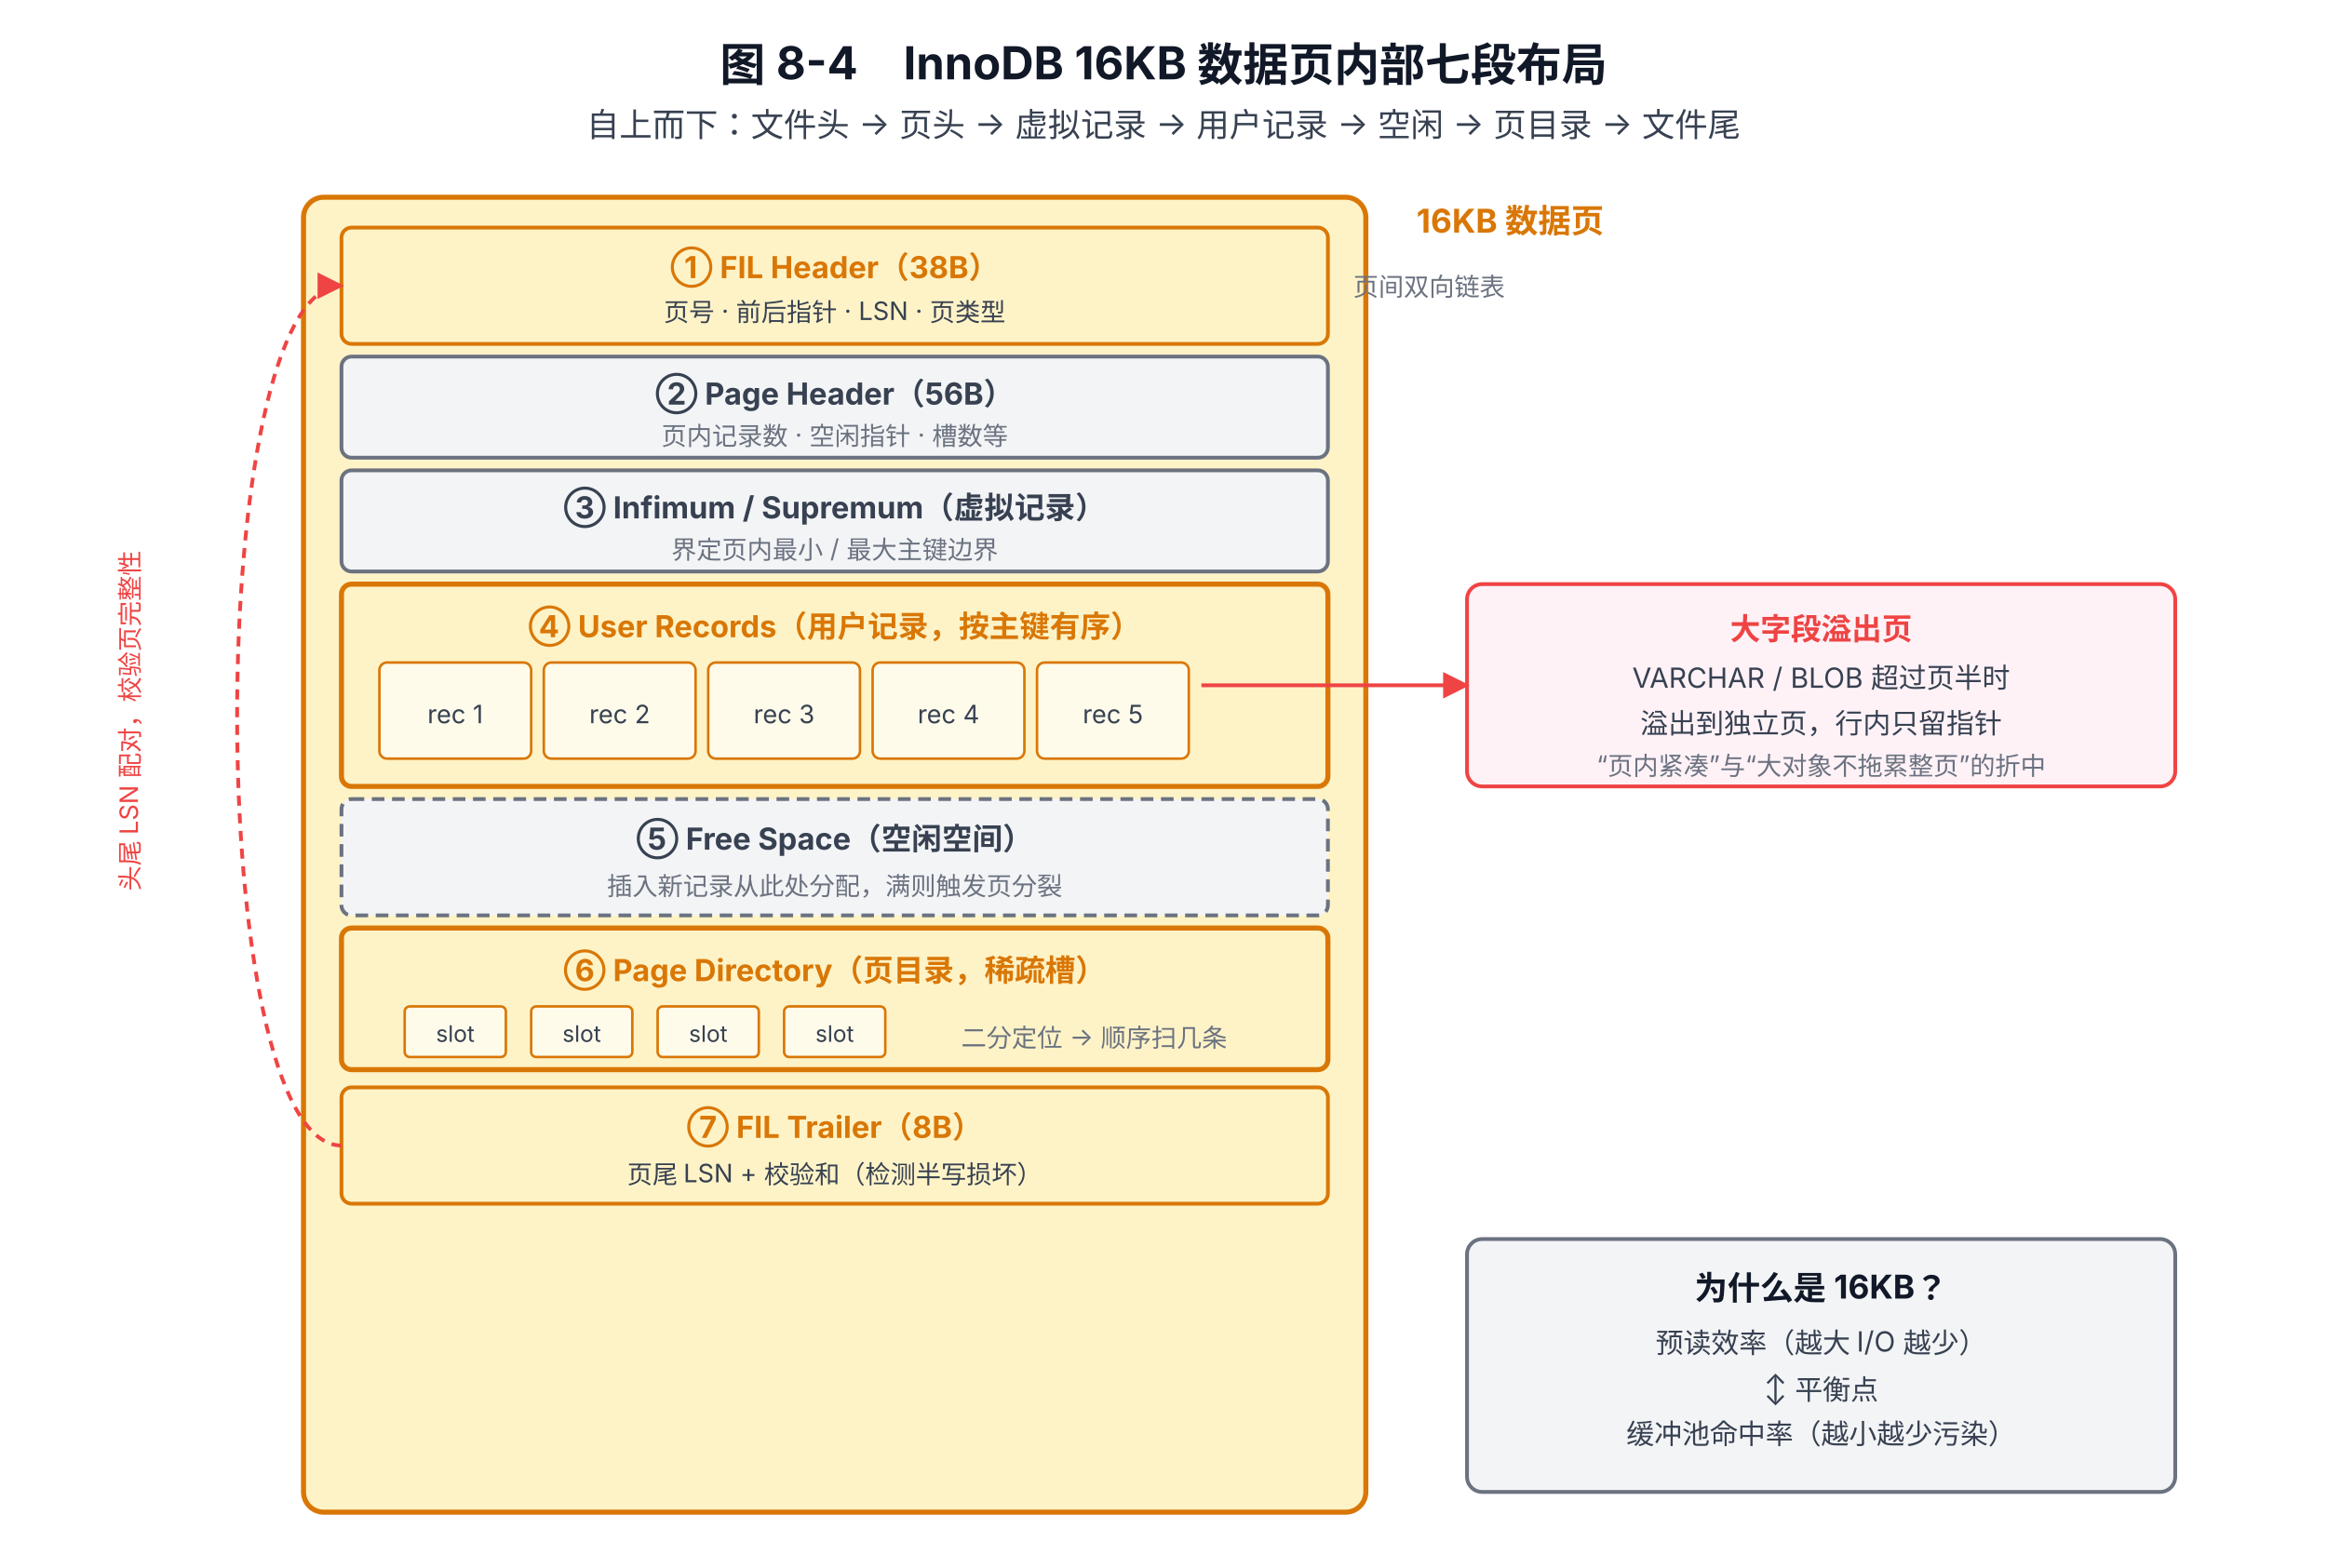
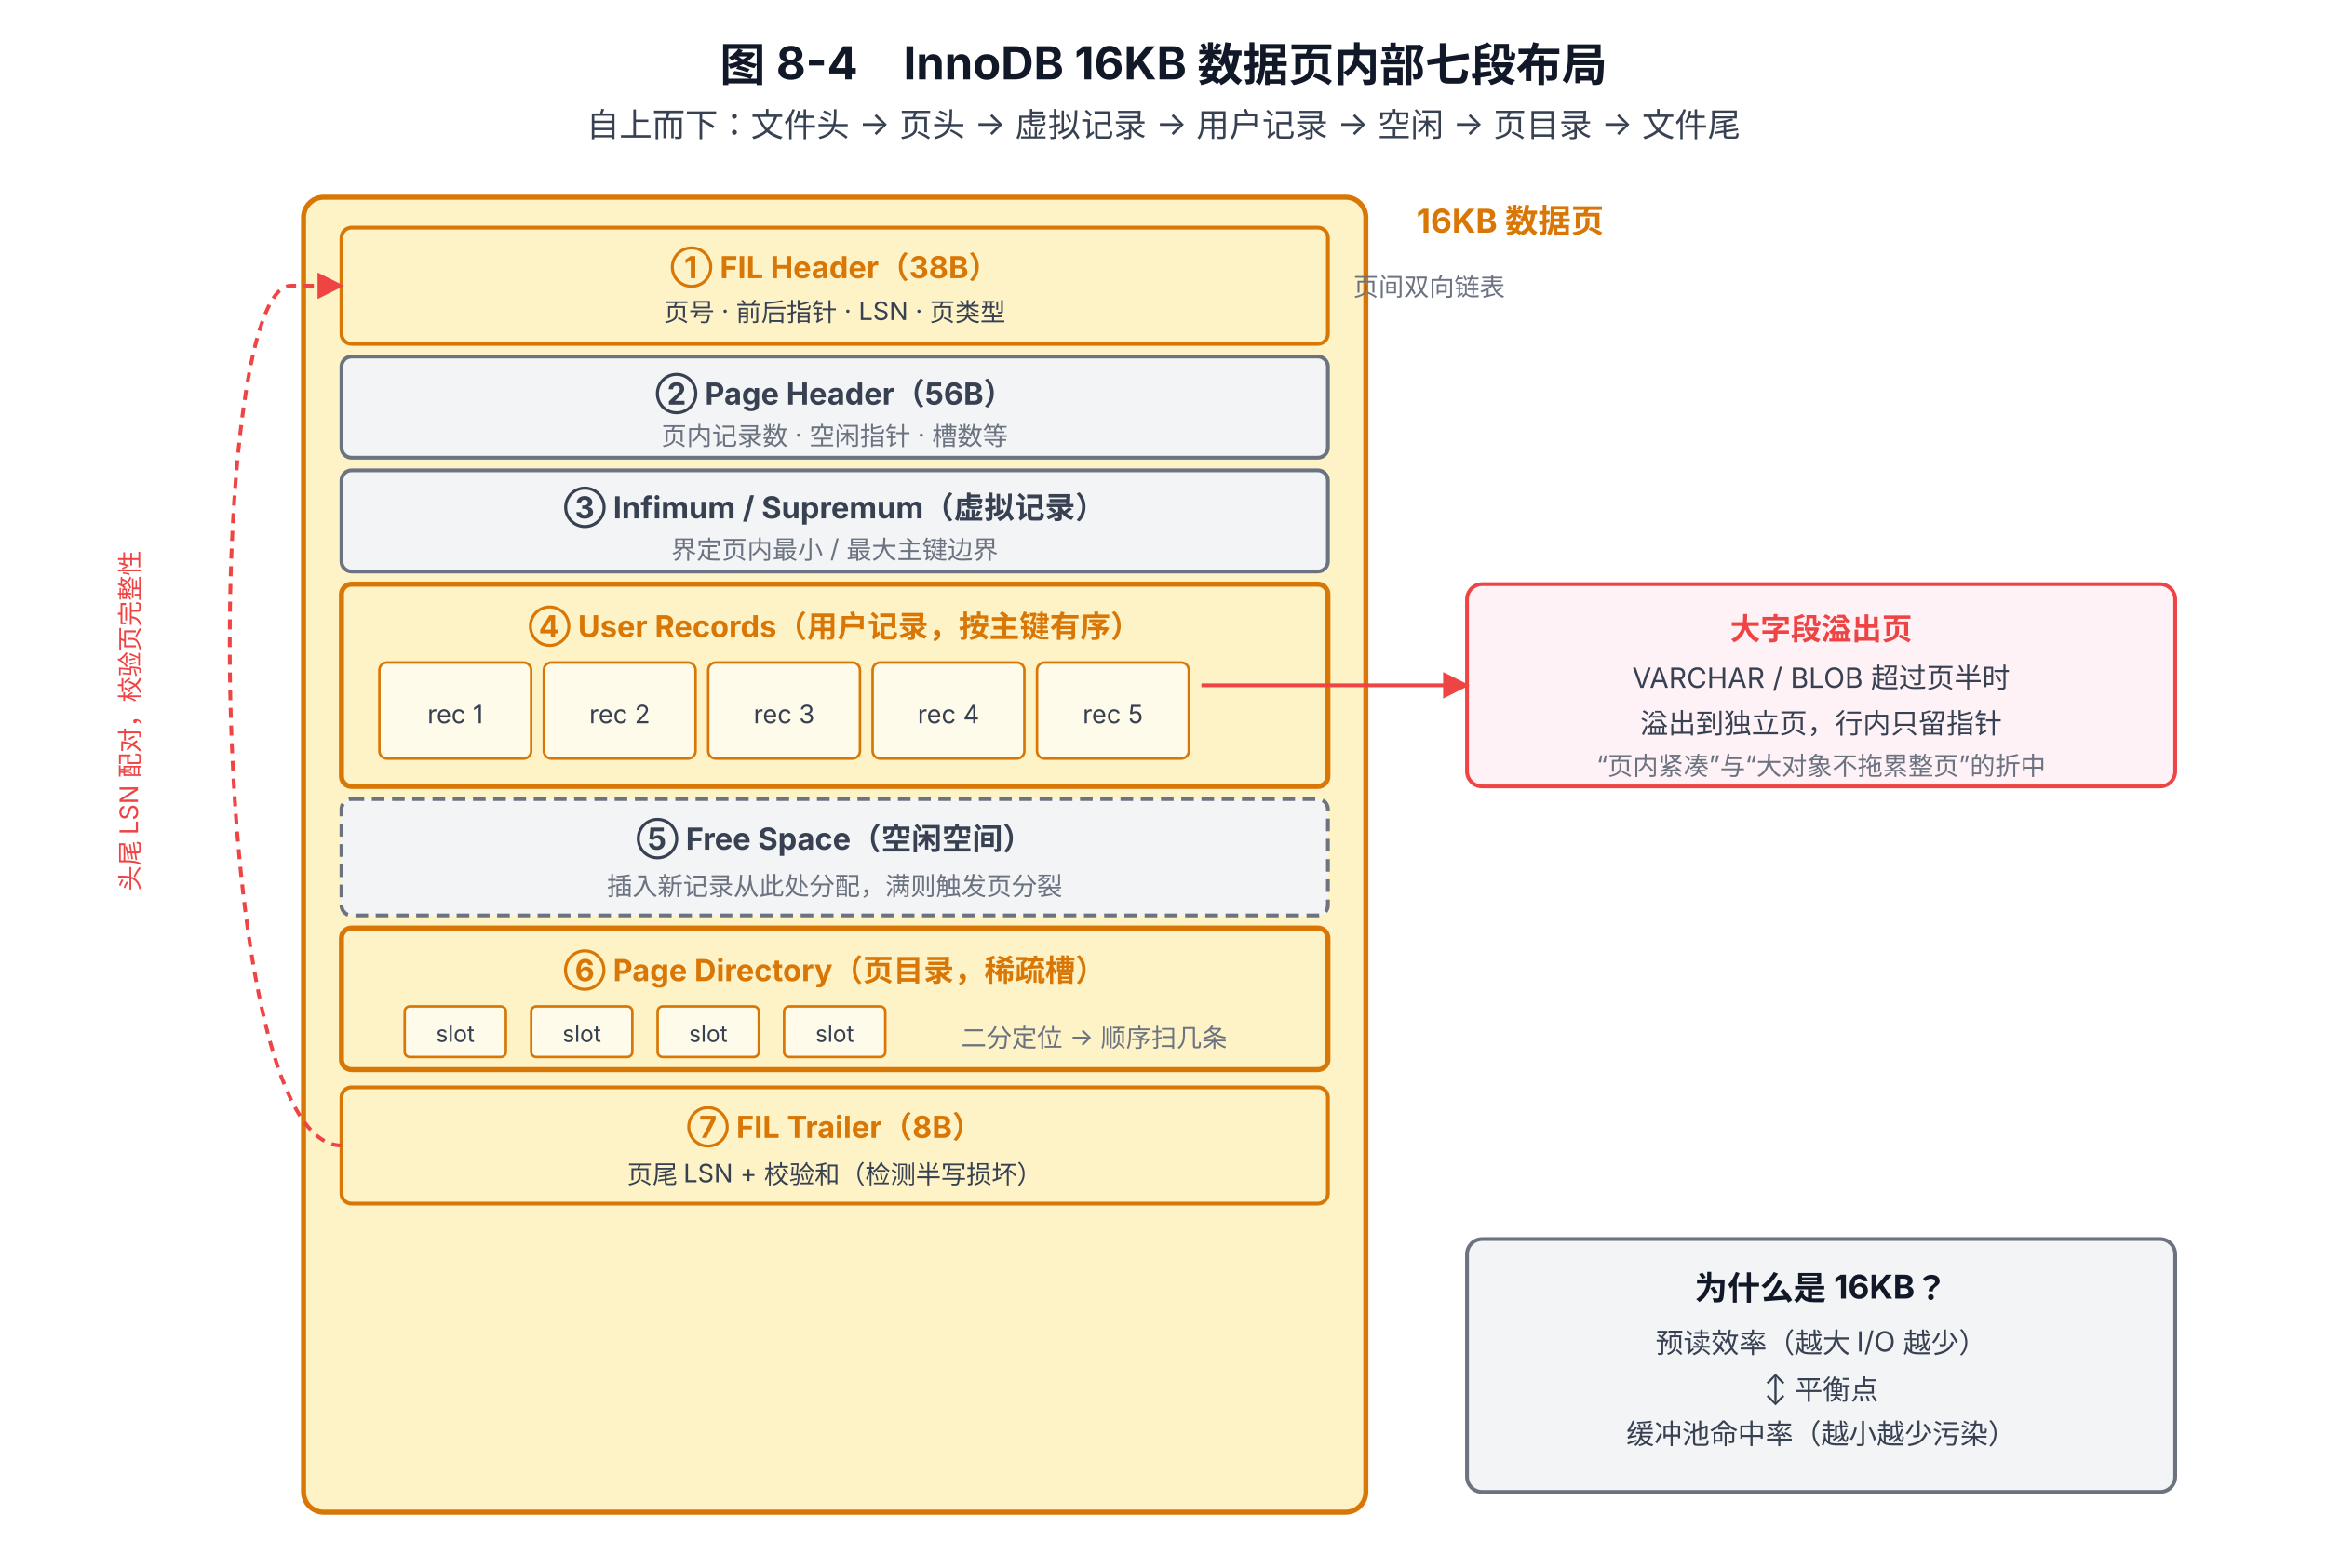
<svg xmlns="http://www.w3.org/2000/svg" viewBox="0 0 920 620" font-family="system-ui, -apple-system, 'PingFang SC', 'Microsoft YaHei', sans-serif">
  <defs>
    <marker id="arrow" viewBox="0 0 10 10" refX="9" refY="5" markerWidth="7" markerHeight="7" orient="auto-start-reverse">
      <path d="M0,0 L10,5 L0,10 z" fill="#4B5563" />
    </marker>
    <marker id="arrowR" viewBox="0 0 10 10" refX="9" refY="5" markerWidth="7" markerHeight="7" orient="auto-start-reverse">
      <path d="M0,0 L10,5 L0,10 z" fill="#EF4444" />
    </marker>
  </defs>
  <text x="460" y="32" text-anchor="middle" font-size="18" font-weight="700" fill="#111827">图 8-4　InnoDB 16KB 数据页内部七段布局</text>
  <text x="460" y="54" text-anchor="middle" font-size="13" fill="#374151">自上而下：文件头 → 页头 → 虚拟记录 → 用户记录 → 空闲 → 页目录 → 文件尾</text>
  <rect x="120" y="78" width="420" height="520" rx="8" fill="#FEF3C7" stroke="#D97706" stroke-width="2" />
  <text x="560" y="92" font-size="13" font-weight="700" fill="#D97706">16KB 数据页</text>
  <rect x="135" y="90" width="390" height="46" rx="4" fill="#FEF3C7" stroke="#D97706" stroke-width="1.5" />
  <text x="330" y="110" text-anchor="middle" font-size="12" font-weight="700" fill="#D97706">① FIL Header（38B）</text>
  <text x="330" y="127" text-anchor="middle" font-size="10" fill="#374151">页号 · 前后指针 · LSN · 页类型</text>
  <text x="535" y="117" font-size="10" fill="#6B7280">页间双向链表</text>
  <rect x="135" y="141" width="390" height="40" rx="4" fill="#F3F4F6" stroke="#6B7280" stroke-width="1.5" />
  <text x="330" y="160" text-anchor="middle" font-size="12" font-weight="700" fill="#374151">② Page Header（56B）</text>
  <text x="330" y="176" text-anchor="middle" font-size="10" fill="#6B7280">页内记录数 · 空闲指针 · 槽数等</text>
  <rect x="135" y="186" width="390" height="40" rx="4" fill="#F3F4F6" stroke="#6B7280" stroke-width="1.5" />
  <text x="330" y="205" text-anchor="middle" font-size="12" font-weight="700" fill="#374151">③ Infimum / Supremum（虚拟记录）</text>
  <text x="330" y="221" text-anchor="middle" font-size="10" fill="#6B7280">界定页内最小 / 最大主键边界</text>
  <rect x="135" y="231" width="390" height="80" rx="4" fill="#FEF3C7" stroke="#D97706" stroke-width="2" />
  <text x="330" y="252" text-anchor="middle" font-size="12" font-weight="700" fill="#D97706">④ User Records（用户记录，按主键有序）</text>
  <rect x="150" y="262" width="60" height="38" rx="3" fill="#FFFBEB" stroke="#D97706" stroke-width="1" />
  <text x="180" y="286" text-anchor="middle" font-size="10" fill="#374151">rec 1</text>
  <rect x="215" y="262" width="60" height="38" rx="3" fill="#FFFBEB" stroke="#D97706" stroke-width="1" />
  <text x="245" y="286" text-anchor="middle" font-size="10" fill="#374151">rec 2</text>
  <rect x="280" y="262" width="60" height="38" rx="3" fill="#FFFBEB" stroke="#D97706" stroke-width="1" />
  <text x="310" y="286" text-anchor="middle" font-size="10" fill="#374151">rec 3</text>
  <rect x="345" y="262" width="60" height="38" rx="3" fill="#FFFBEB" stroke="#D97706" stroke-width="1" />
  <text x="375" y="286" text-anchor="middle" font-size="10" fill="#374151">rec 4</text>
  <rect x="410" y="262" width="60" height="38" rx="3" fill="#FFFBEB" stroke="#D97706" stroke-width="1" />
  <text x="440" y="286" text-anchor="middle" font-size="10" fill="#374151">rec 5</text>
  <rect x="135" y="316" width="390" height="46" rx="4" fill="#F3F4F6" stroke="#6B7280" stroke-width="1.5" stroke-dasharray="5 3" />
  <text x="330" y="336" text-anchor="middle" font-size="12" font-weight="700" fill="#374151">⑤ Free Space（空闲空间）</text>
  <text x="330" y="354" text-anchor="middle" font-size="10" fill="#6B7280">插入新记录从此处分配，满则触发页分裂</text>
  <rect x="135" y="367" width="390" height="56" rx="4" fill="#FEF3C7" stroke="#D97706" stroke-width="2" />
  <text x="330" y="388" text-anchor="middle" font-size="12" font-weight="700" fill="#D97706">⑥ Page Directory（页目录，稀疏槽）</text>
  <rect x="160" y="398" width="40" height="20" rx="2" fill="#FFFBEB" stroke="#D97706" stroke-width="1" />
  <text x="180" y="412" text-anchor="middle" font-size="9" fill="#374151">slot</text>
  <rect x="210" y="398" width="40" height="20" rx="2" fill="#FFFBEB" stroke="#D97706" stroke-width="1" />
  <text x="230" y="412" text-anchor="middle" font-size="9" fill="#374151">slot</text>
  <rect x="260" y="398" width="40" height="20" rx="2" fill="#FFFBEB" stroke="#D97706" stroke-width="1" />
  <text x="280" y="412" text-anchor="middle" font-size="9" fill="#374151">slot</text>
  <rect x="310" y="398" width="40" height="20" rx="2" fill="#FFFBEB" stroke="#D97706" stroke-width="1" />
  <text x="330" y="412" text-anchor="middle" font-size="9" fill="#374151">slot</text>
  <text x="380" y="414" font-size="10" fill="#6B7280">二分定位 → 顺序扫几条</text>
  <rect x="135" y="430" width="390" height="46" rx="4" fill="#FEF3C7" stroke="#D97706" stroke-width="1.5" />
  <text x="330" y="450" text-anchor="middle" font-size="12" font-weight="700" fill="#D97706">⑦ FIL Trailer（8B）</text>
  <text x="330" y="468" text-anchor="middle" font-size="10" fill="#374151">页尾 LSN + 校验和（检测半写损坏）</text>
-   <path d="M 135 453 C 80 453, 80 113, 135 113" fill="none" stroke="#EF4444" stroke-width="1.5" stroke-dasharray="4 3" marker-end="url(#arrowR)" />
+   <path d="M 135 453 C 80 453, 80 113, 115 113 L 135 113" fill="none" stroke="#EF4444" stroke-width="1.5" stroke-dasharray="4 3" marker-end="url(#arrowR)" />
  <text x="55" y="285" text-anchor="middle" font-size="10" fill="#EF4444" transform="rotate(-90 55 285)">头尾 LSN 配对，校验页完整性</text>
  <rect x="580" y="231" width="280" height="80" rx="6" fill="#FEF2F7" stroke="#EF4444" stroke-width="1.5" />
  <text x="720" y="253" text-anchor="middle" font-size="12" font-weight="700" fill="#EF4444">大字段溢出页</text>
  <text x="720" y="272" text-anchor="middle" font-size="11" fill="#374151">VARCHAR / BLOB 超过页半时</text>
  <text x="720" y="290" text-anchor="middle" font-size="11" fill="#374151">溢出到独立页，行内只留指针</text>
  <text x="720" y="306" text-anchor="middle" font-size="10" fill="#6B7280">“页内紧凑”与“大对象不拖累整页”的折中</text>
  <line x1="475" y1="271" x2="580" y2="271" stroke="#EF4444" stroke-width="1.5" marker-end="url(#arrowR)" />
  <rect x="580" y="490" width="280" height="100" rx="6" fill="#F3F4F6" stroke="#6B7280" stroke-width="1.5" />
  <text x="720" y="514" text-anchor="middle" font-size="13" font-weight="700" fill="#111827">为什么是 16KB？</text>
  <text x="720" y="535" text-anchor="middle" font-size="11" fill="#374151">预读效率（越大 I/O 越少）</text>
  <text x="720" y="553" text-anchor="middle" font-size="11" fill="#374151">↕ 平衡点</text>
  <text x="720" y="571" text-anchor="middle" font-size="11" fill="#374151">缓冲池命中率（越小越少污染）</text>
</svg>
